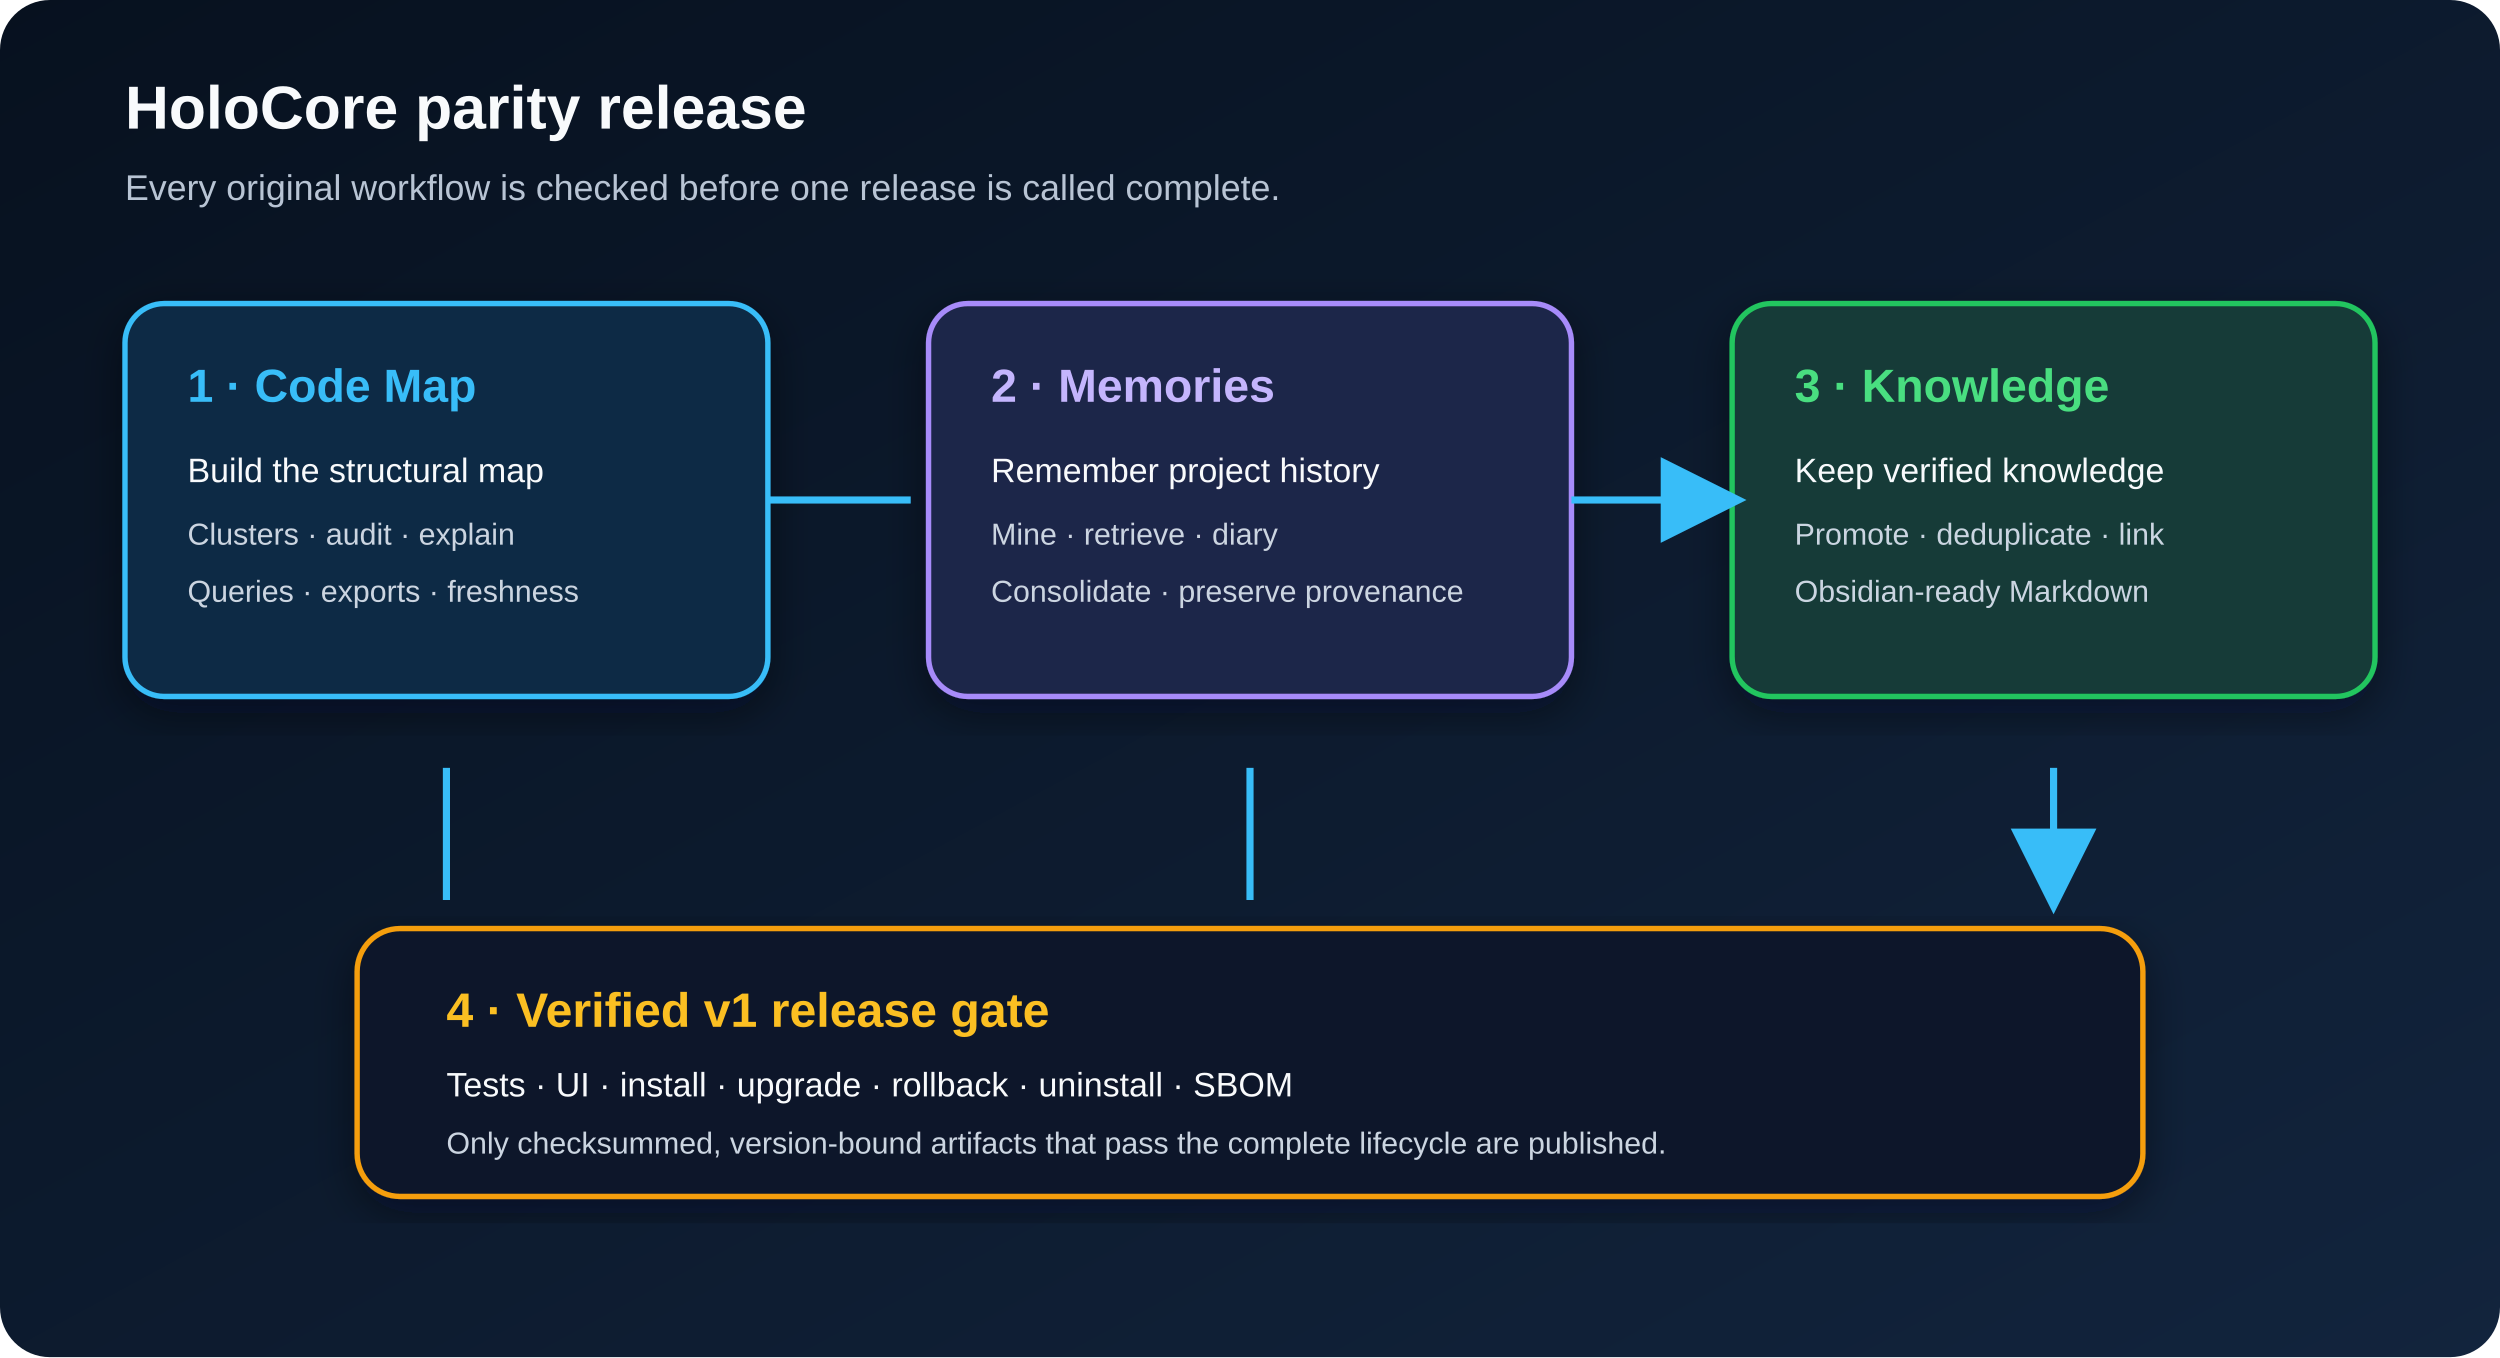
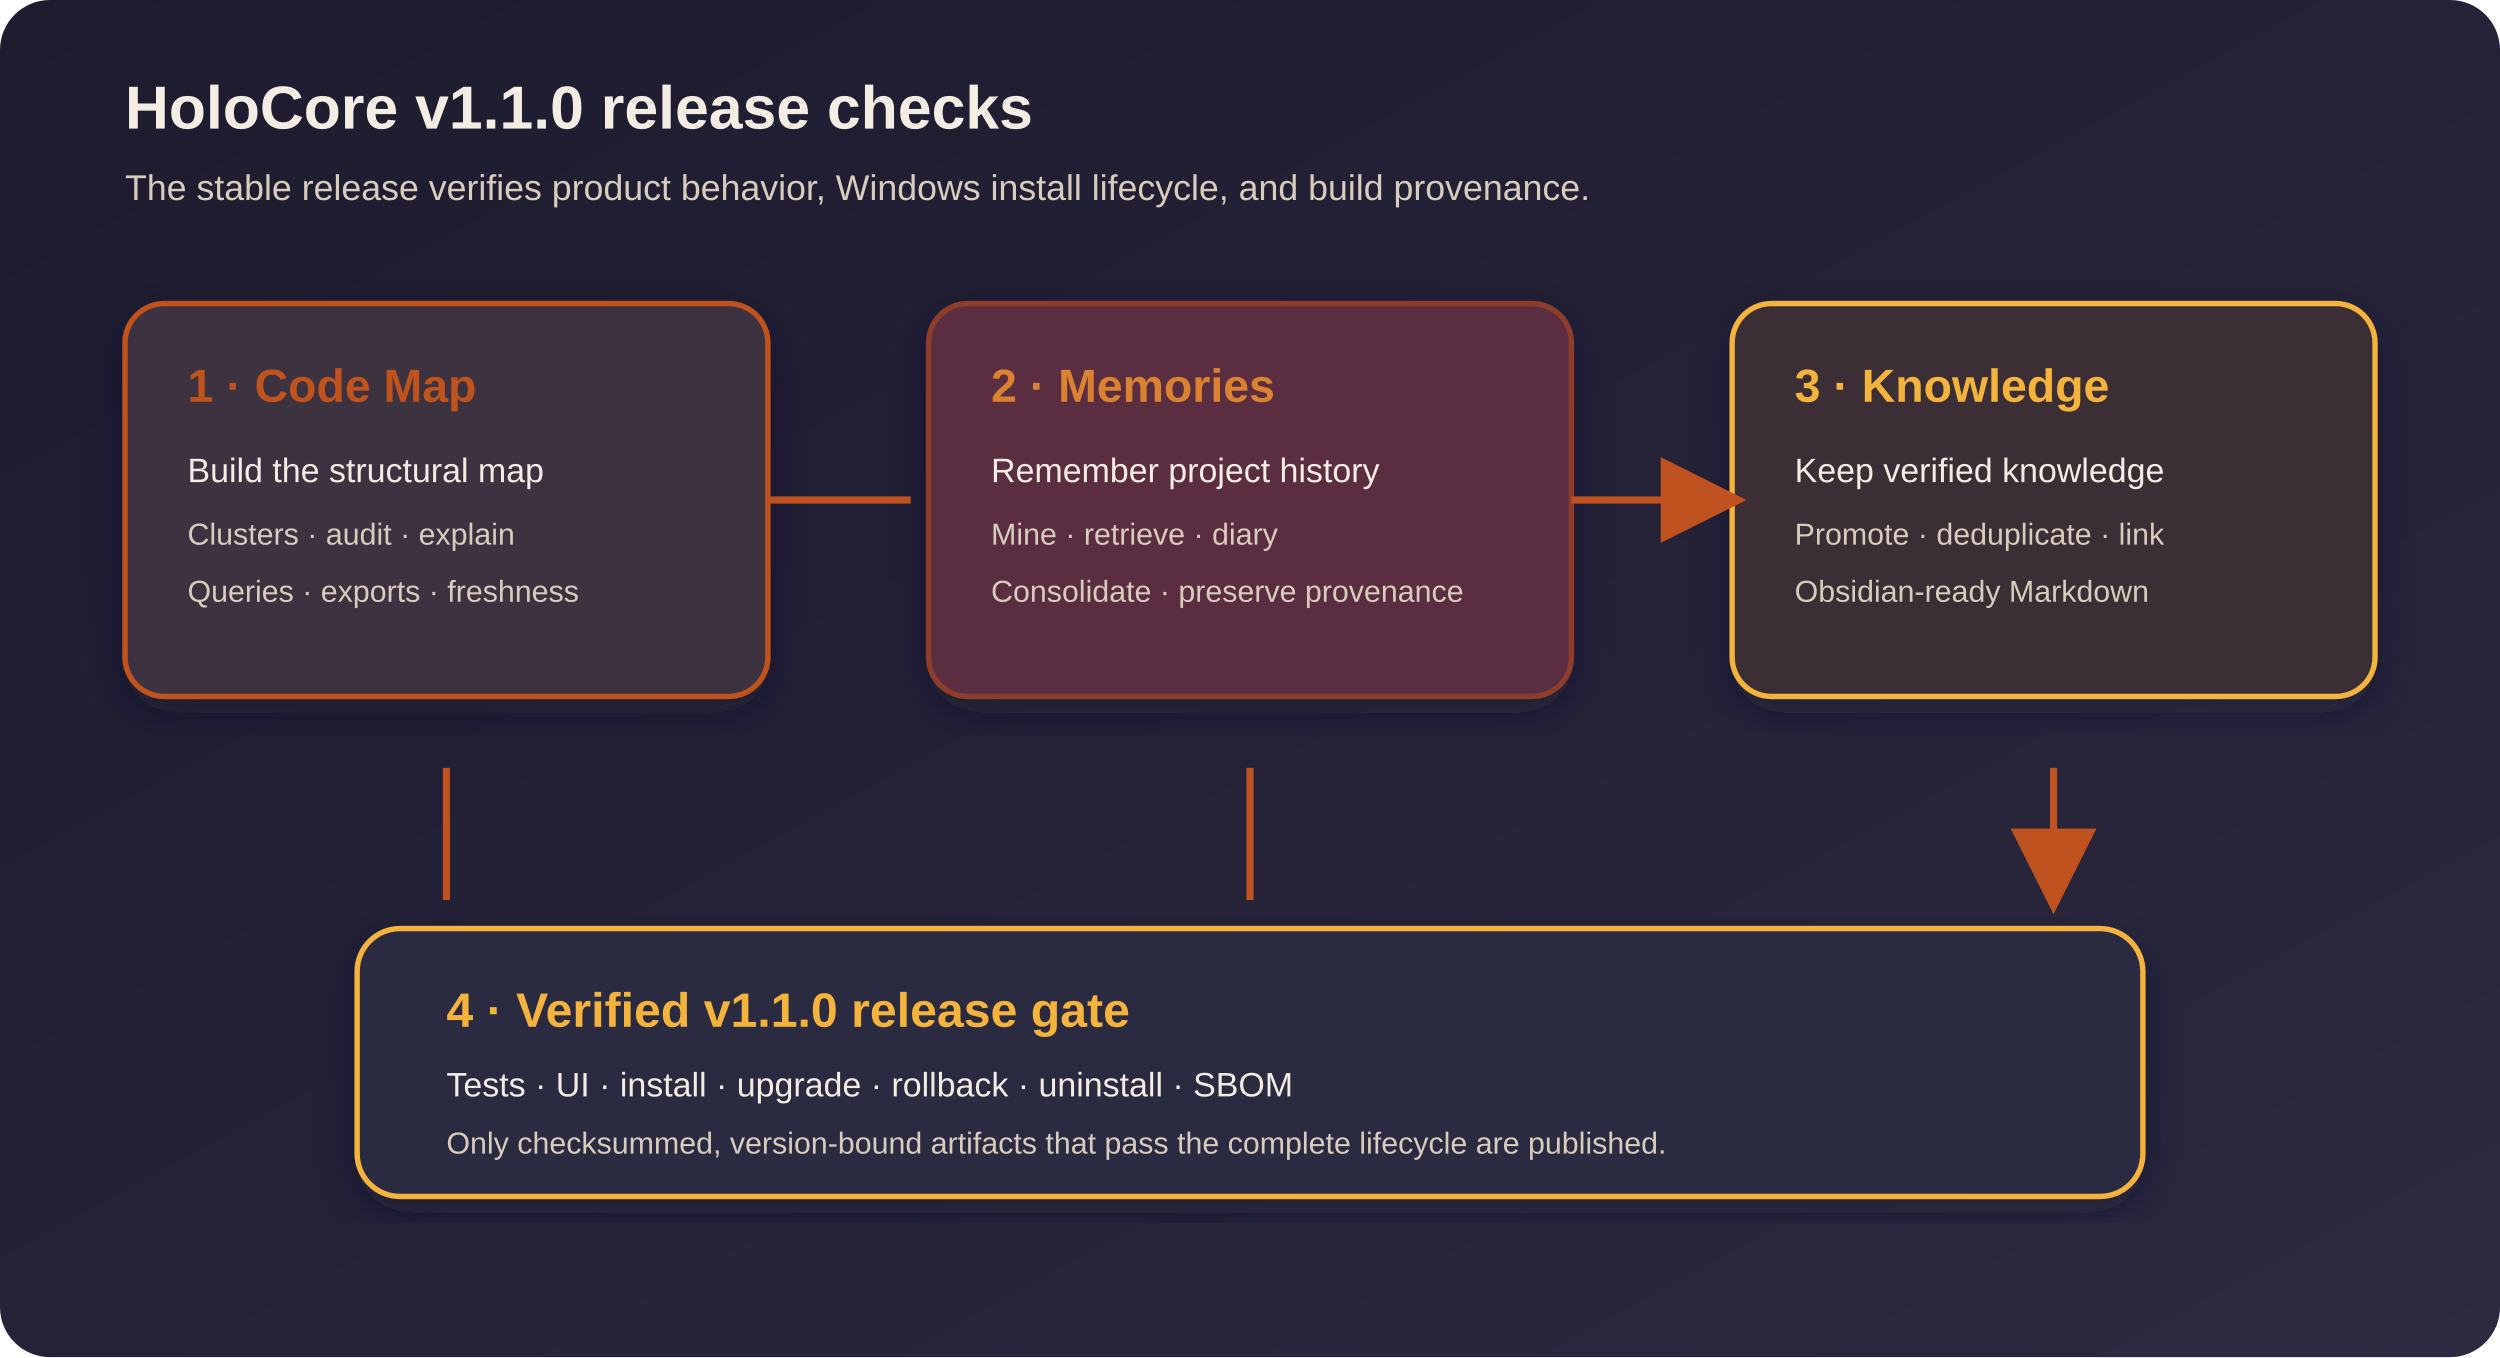
<svg xmlns="http://www.w3.org/2000/svg" width="1400" height="760" viewBox="0 0 1400 760" role="img" aria-labelledby="title desc">
  <defs>
    <linearGradient id="bg" x1="0" x2="1" y1="0" y2="1">
-       <stop stop-color="#07111f" />
-       <stop offset="1" stop-color="#12243d" />
+       <stop stop-color="#1D1B2E" />
+       <stop offset="1" stop-color="#2C2940" />
    </linearGradient>
    <filter id="shadow">
-       <feDropShadow dx="0" dy="8" stdDeviation="12" flood-color="#020617" flood-opacity=".45" />
+       <feDropShadow dx="0" dy="8" stdDeviation="12" flood-color="#1D1B2E" flood-opacity=".45" />
    </filter>
    <marker id="arrow" markerWidth="12" markerHeight="12" refX="10" refY="6" orient="auto">
-       <path d="M0 0 12 6 0 12Z" fill="#38bdf8" />
+       <path d="M0 0 12 6 0 12Z" fill="#C0521F" />
    </marker>
  </defs>
  <rect width="1400" height="760" rx="28" fill="url(#bg)" />
-   <text x="70" y="72" fill="#f8fafc" font-family="Segoe UI,Arial,sans-serif" font-size="34" font-weight="700">HoloCore parity release</text>
-   <text x="70" y="112" fill="#b8c4d4" font-family="Segoe UI,Arial,sans-serif" font-size="20">Every original workflow is checked before one release is called complete.</text>
+   <text x="70" y="72" fill="#F3EDE4" font-family="Segoe UI,Arial,sans-serif" font-size="34" font-weight="700">HoloCore v1.1.0 release checks</text>
+   <text x="70" y="112" fill="#D8CCBD" font-family="Segoe UI,Arial,sans-serif" font-size="20">The stable release verifies product behavior, Windows install lifecycle, and build provenance.</text>
  <g filter="url(#shadow)" font-family="Segoe UI,Arial,sans-serif">
-     <rect x="70" y="170" width="360" height="220" rx="22" fill="#102b45" stroke="#38bdf8" stroke-width="3" />
-     <text x="105" y="225" fill="#38bdf8" font-size="26" font-weight="700">1 · Code Map</text>
-     <text x="105" y="270" fill="#f8fafc" font-size="19">Build the structural map</text>
-     <text x="105" y="305" fill="#cbd5e1" font-size="17">Clusters · audit · explain</text>
-     <text x="105" y="337" fill="#cbd5e1" font-size="17">Queries · exports · freshness</text>
-     <rect x="520" y="170" width="360" height="220" rx="22" fill="#1f2549" stroke="#a78bfa" stroke-width="3" />
-     <text x="555" y="225" fill="#c4b5fd" font-size="26" font-weight="700">2 · Memories</text>
-     <text x="555" y="270" fill="#f8fafc" font-size="19">Remember project history</text>
-     <text x="555" y="305" fill="#cbd5e1" font-size="17">Mine · retrieve · diary</text>
-     <text x="555" y="337" fill="#cbd5e1" font-size="17">Consolidate · preserve provenance</text>
-     <rect x="970" y="170" width="360" height="220" rx="22" fill="#123b37" stroke="#22c55e" stroke-width="3" />
-     <text x="1005" y="225" fill="#4ade80" font-size="26" font-weight="700">3 · Knowledge</text>
-     <text x="1005" y="270" fill="#f8fafc" font-size="19">Keep verified knowledge</text>
-     <text x="1005" y="305" fill="#cbd5e1" font-size="17">Promote · deduplicate · link</text>
-     <text x="1005" y="337" fill="#cbd5e1" font-size="17">Obsidian-ready Markdown</text>
+     <rect x="70" y="170" width="360" height="220" rx="22" fill="#3C3140" stroke="#C0521F" stroke-width="3" />
+     <text x="105" y="225" fill="#C0521F" font-size="26" font-weight="700">1 · Code Map</text>
+     <text x="105" y="270" fill="#F3EDE4" font-size="19">Build the structural map</text>
+     <text x="105" y="305" fill="#D8CCBD" font-size="17">Clusters · audit · explain</text>
+     <text x="105" y="337" fill="#D8CCBD" font-size="17">Queries · exports · freshness</text>
+     <rect x="520" y="170" width="360" height="220" rx="22" fill="#5A2E3F" stroke="#8D3E2C" stroke-width="3" />
+     <text x="555" y="225" fill="#DA8230" font-size="26" font-weight="700">2 · Memories</text>
+     <text x="555" y="270" fill="#F3EDE4" font-size="19">Remember project history</text>
+     <text x="555" y="305" fill="#D8CCBD" font-size="17">Mine · retrieve · diary</text>
+     <text x="555" y="337" fill="#D8CCBD" font-size="17">Consolidate · preserve provenance</text>
+     <rect x="970" y="170" width="360" height="220" rx="22" fill="#3B2D34" stroke="#F3B33D" stroke-width="3" />
+     <text x="1005" y="225" fill="#F3B33D" font-size="26" font-weight="700">3 · Knowledge</text>
+     <text x="1005" y="270" fill="#F3EDE4" font-size="19">Keep verified knowledge</text>
+     <text x="1005" y="305" fill="#D8CCBD" font-size="17">Promote · deduplicate · link</text>
+     <text x="1005" y="337" fill="#D8CCBD" font-size="17">Obsidian-ready Markdown</text>
  </g>
-   <path d="M430 280h80M880 280h90" stroke="#38bdf8" stroke-width="4" marker-end="url(#arrow)" />
-   <path d="M250 430v74M700 430v74M1150 430v74" stroke="#38bdf8" stroke-width="4" marker-end="url(#arrow)" />
+   <path d="M430 280h80M880 280h90" stroke="#C0521F" stroke-width="4" marker-end="url(#arrow)" />
+   <path d="M250 430v74M700 430v74M1150 430v74" stroke="#C0521F" stroke-width="4" marker-end="url(#arrow)" />
  <g filter="url(#shadow)" font-family="Segoe UI,Arial,sans-serif">
-     <rect x="200" y="520" width="1000" height="150" rx="24" fill="#0f172a" stroke="#f59e0b" stroke-width="3" />
-     <text x="250" y="575" fill="#fbbf24" font-size="27" font-weight="700">4 · Verified v1 release gate</text>
-     <text x="250" y="614" fill="#f8fafc" font-size="19">Tests · UI · install · upgrade · rollback · uninstall · SBOM</text>
-     <text x="250" y="646" fill="#cbd5e1" font-size="17">Only checksummed, version-bound artifacts that pass the complete lifecycle are published.</text>
+     <rect x="200" y="520" width="1000" height="150" rx="24" fill="#2C2940" stroke="#F3B33D" stroke-width="3" />
+     <text x="250" y="575" fill="#F3B33D" font-size="27" font-weight="700">4 · Verified v1.1.0 release gate</text>
+     <text x="250" y="614" fill="#F3EDE4" font-size="19">Tests · UI · install · upgrade · rollback · uninstall · SBOM</text>
+     <text x="250" y="646" fill="#D8CCBD" font-size="17">Only checksummed, version-bound artifacts that pass the complete lifecycle are published.</text>
  </g>
</svg>
